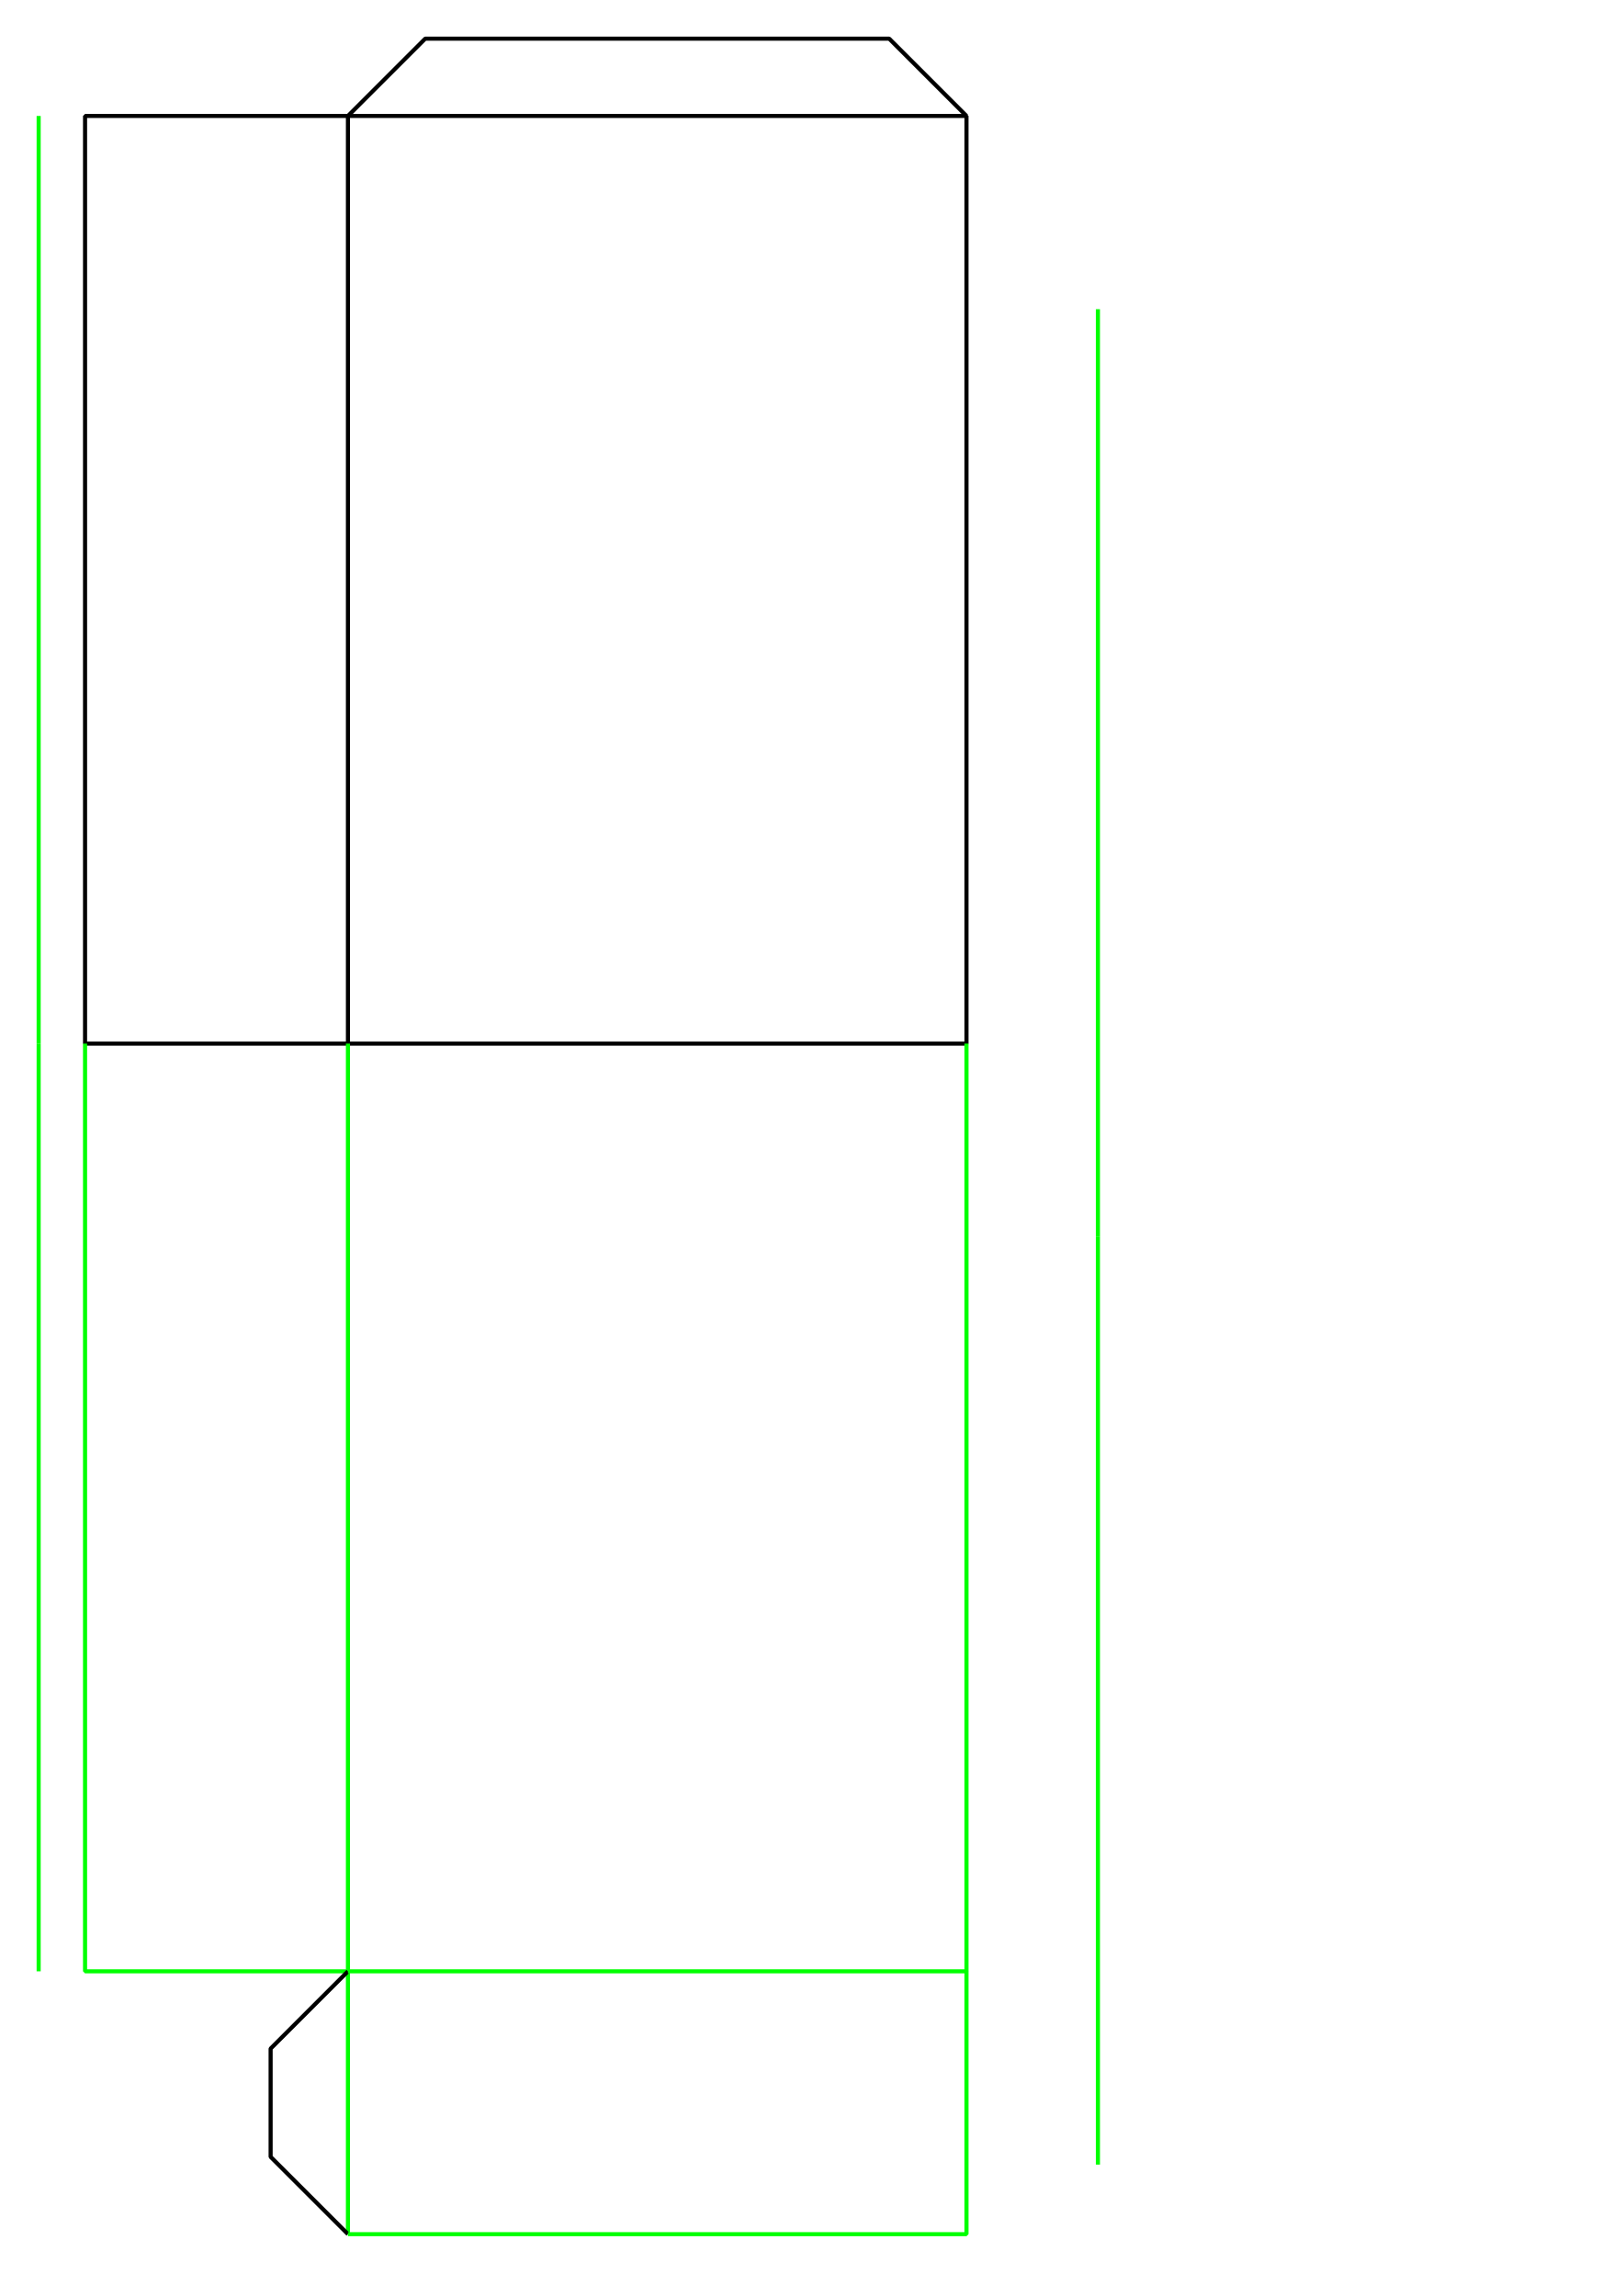
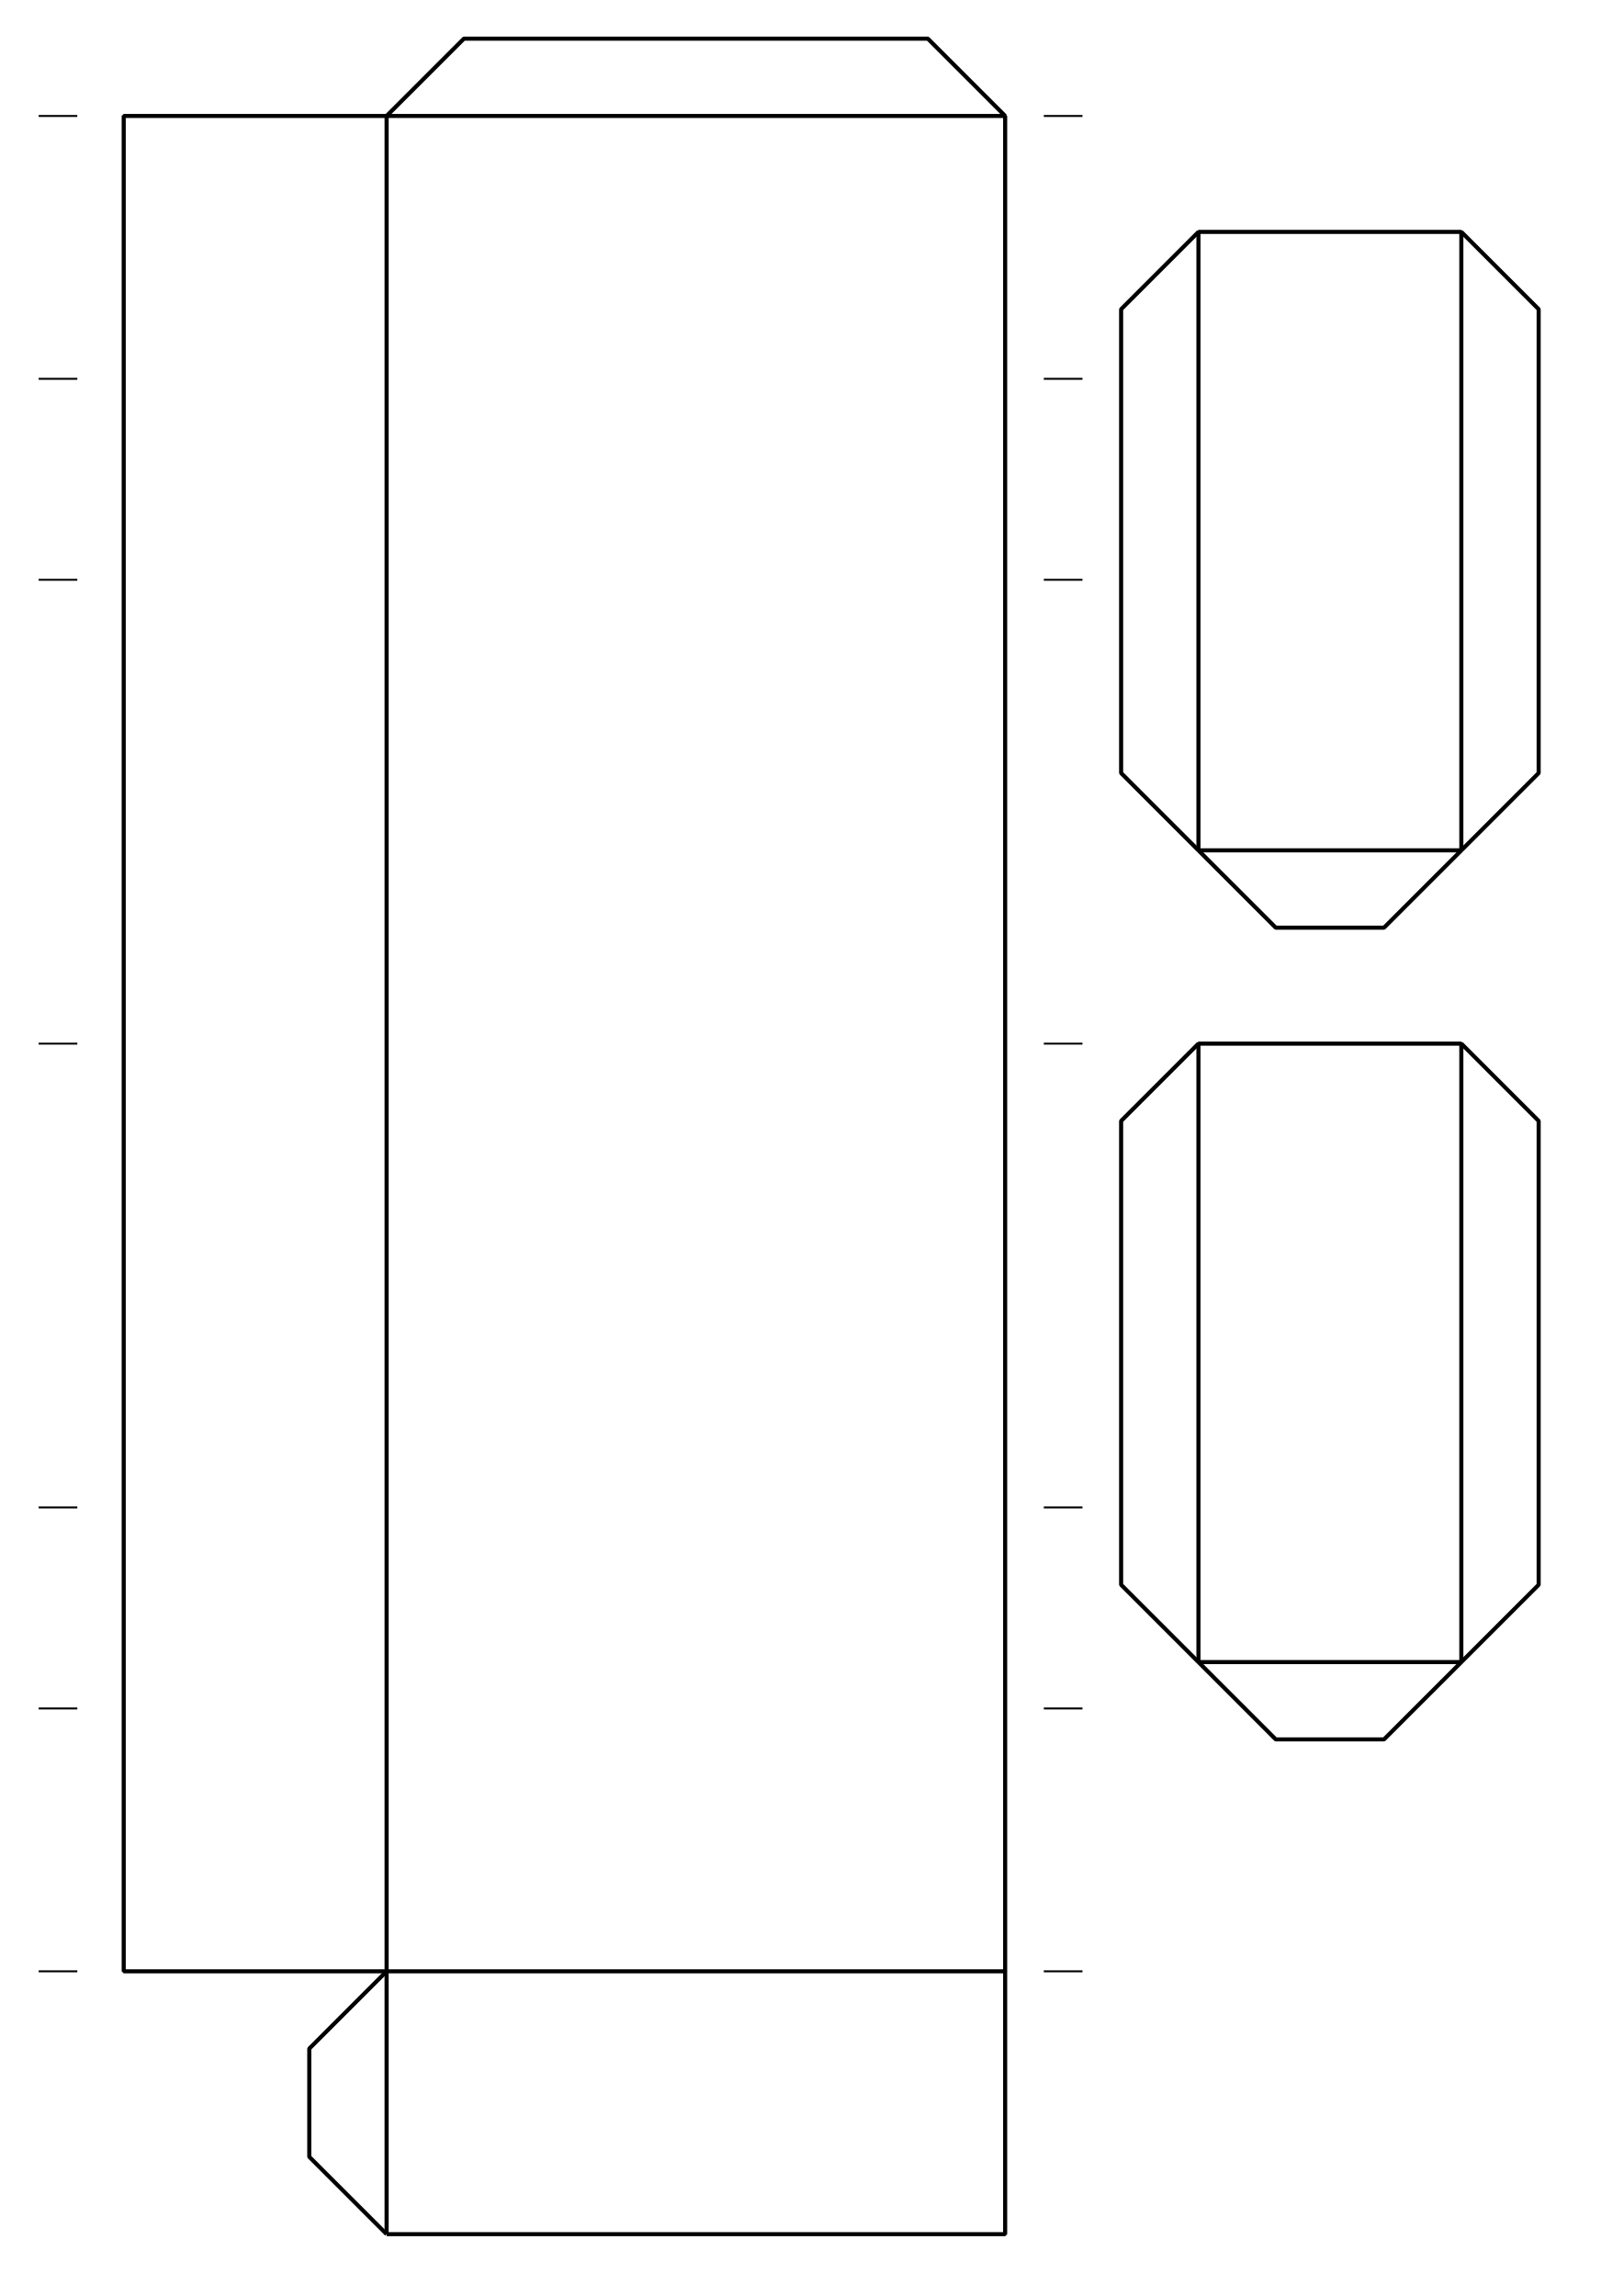
<svg xmlns="http://www.w3.org/2000/svg" width="210mm" height="297mm" viewBox="0 0 210 297" version="1.1" id="svg5">
  <defs id="defs2" />
  <g id="layer1">
-     <g id="g809" transform="translate(-1,-80)">
-       <path id="path301-7-0" style="fill:none;stroke:#000000;stroke-width:0.529;stroke-miterlimit:0" d="m 46,215 h 80 V 95 H 46 M 46,215 V 95 H 12 V 215 Z" />
-       <path style="fill:none;stroke:#00ff00;stroke-width:0.529;stroke-miterlimit:0" d="M 6,95 V 215" id="path453" />
-       <path style="fill:none;stroke:#00ff00;stroke-width:0.529;stroke-miterlimit:0" d="M 6,215 V 335" id="path453-7" />
-       <path style="fill:none;stroke:#00ff00;stroke-width:0.529;stroke-miterlimit:0" d="m 46,215 0,120 H 12 l 0,-120" id="path453-3" />
-       <path style="fill:none;stroke:#00ff00;stroke-width:0.529;stroke-miterlimit:0" d="M 46,369 V 335" id="path482-6" />
+     <path style="fill:none;stroke:#000000;stroke-width:0.529;stroke-miterlimit:0" d="M 50,15 V 255 H 16 V 15 Z" id="path453-3" />
+     <path style="fill:none;stroke:#000000;stroke-width:0.529;stroke-miterlimit:0" d="M 50,289 V 255" id="path482-6" />
+     <path style="fill:none;stroke:#000000;stroke-width:0.529;stroke-miterlimit:0" d="M 50,15 60,5 h 60 l 10,10" id="path908" />
+     <path style="fill:none;stroke:#000000;stroke-width:0.529;stroke-miterlimit:0" d="m 50,255 -10,10 v 14 l 10,10" id="path908-2-7" />
+     <path style="fill:none;stroke:#000000;stroke-width:0.529;stroke-miterlimit:0" d="m 50,255 h 80 V 15 H 50" id="path511" />
+     <path style="fill:none;stroke:#000000;stroke-width:0.529;stroke-miterlimit:0" d="M 50,289 H 130 V 255" id="path513" />
+     <g id="g473" transform="translate(5)">
+       <path style="fill:none;stroke:#000000;stroke-width:0.529;stroke-miterlimit:0" d="m 184,30 10,10 v 60 l -10,10" id="path908-7" />
+       <path style="fill:none;stroke:#000000;stroke-width:0.529;stroke-miterlimit:0" d="m 150,30 -10,10 v 60 l 10,10" id="path908-7-3" />
+       <path style="fill:none;stroke:#000000;stroke-width:0.529;stroke-miterlimit:0" d="m 150,110 10,10 h 14 l 10,-10" id="path908-2-7-5" />
+       <path style="fill:none;stroke:#000000;stroke-width:0.529;stroke-miterlimit:0" d="M 184,110 V 30 H 150 v 80 z" id="path513-3" />
    </g>
-     <path style="fill:none;stroke:#000000;stroke-width:0.529;stroke-miterlimit:0" d="M 45,15 55,5 h 60 L 125,15" id="path908" />
-     <path style="fill:none;stroke:#000000;stroke-width:0.529;stroke-miterlimit:0" d="m 45,255 -10,10 v 14 l 10,10" id="path908-2-7" />
-     <path style="fill:none;stroke:#00ff00;stroke-width:0.529;stroke-miterlimit:0" d="m 45,255 h 80 l 0,-120" id="path511" />
-     <path style="fill:none;stroke:#00ff00;stroke-width:0.529;stroke-miterlimit:0" d="M 45,289 H 125 V 255" id="path513" />
-     <path style="fill:none;stroke:#00ff00;stroke-width:0.529;stroke-miterlimit:0" d="M 142,280 V 160" id="path453-6" />
-     <path style="fill:none;stroke:#00ff00;stroke-width:0.529;stroke-miterlimit:0" d="M 142,160 V 40" id="path453-7-7" />
+     <g id="g473-5" transform="translate(5,105)">
+       <path style="fill:none;stroke:#000000;stroke-width:0.529;stroke-miterlimit:0" d="m 184,30 10,10 v 60 l -10,10" id="path908-7-6" />
+       <path style="fill:none;stroke:#000000;stroke-width:0.529;stroke-miterlimit:0" d="m 150,30 -10,10 v 60 l 10,10" id="path908-7-3-2" />
+       <path style="fill:none;stroke:#000000;stroke-width:0.529;stroke-miterlimit:0" d="m 150,110 10,10 h 14 l 10,-10" id="path908-2-7-5-9" />
+       <path style="fill:none;stroke:#000000;stroke-width:0.529;stroke-miterlimit:0" d="M 184,110 V 30 H 150 v 80 z" id="path513-3-1" />
+     </g>
+     <g id="g541">
+       <path style="fill:#000000;stroke:#000000;stroke-width:0.25;stroke-miterlimit:0" d="m 5,15 h 5" id="path358" />
+       <path style="fill:#000000;stroke:#000000;stroke-width:0.25;stroke-miterlimit:0" d="M 10,255 H 5" id="path364" />
+       <path style="fill:#000000;stroke:#000000;stroke-width:0.25;stroke-miterlimit:0" d="m 5,135 h 5" id="path368" />
+       <path style="fill:#000000;stroke:#000000;stroke-width:0.25;stroke-miterlimit:0" d="m 5,75 h 5" id="path370" />
+       <path style="fill:#000000;stroke:#000000;stroke-width:0.25;stroke-miterlimit:0" d="m 5,195 h 5" id="path372" />
+       <path style="fill:#000000;stroke:#000000;stroke-width:0.25;stroke-miterlimit:0" d="m 5,221 h 5" id="path372-6" />
+       <path style="fill:#000000;stroke:#000000;stroke-width:0.25;stroke-miterlimit:0" d="m 5,49 h 5" id="path524" />
+     </g>
+     <g id="g556">
+       <path style="fill:#000000;stroke:#000000;stroke-width:0.25;stroke-miterlimit:0" d="m 135,15 h 5" id="path358-6" />
+       <path style="fill:#000000;stroke:#000000;stroke-width:0.25;stroke-miterlimit:0" d="m 140,255 h -5" id="path364-7" />
+       <path style="fill:#000000;stroke:#000000;stroke-width:0.25;stroke-miterlimit:0" d="m 135,135 h 5" id="path368-5" />
+       <path style="fill:#000000;stroke:#000000;stroke-width:0.25;stroke-miterlimit:0" d="m 135,75 h 5" id="path370-3" />
+       <path style="fill:#000000;stroke:#000000;stroke-width:0.25;stroke-miterlimit:0" d="m 135,195 h 5" id="path372-5" />
+       <path style="fill:#000000;stroke:#000000;stroke-width:0.25;stroke-miterlimit:0" d="m 135,221 h 5" id="path372-5-3" />
+       <path style="fill:#000000;stroke:#000000;stroke-width:0.25;stroke-miterlimit:0" d="m 135,49 h 5" id="path526" />
+     </g>
  </g>
</svg>
